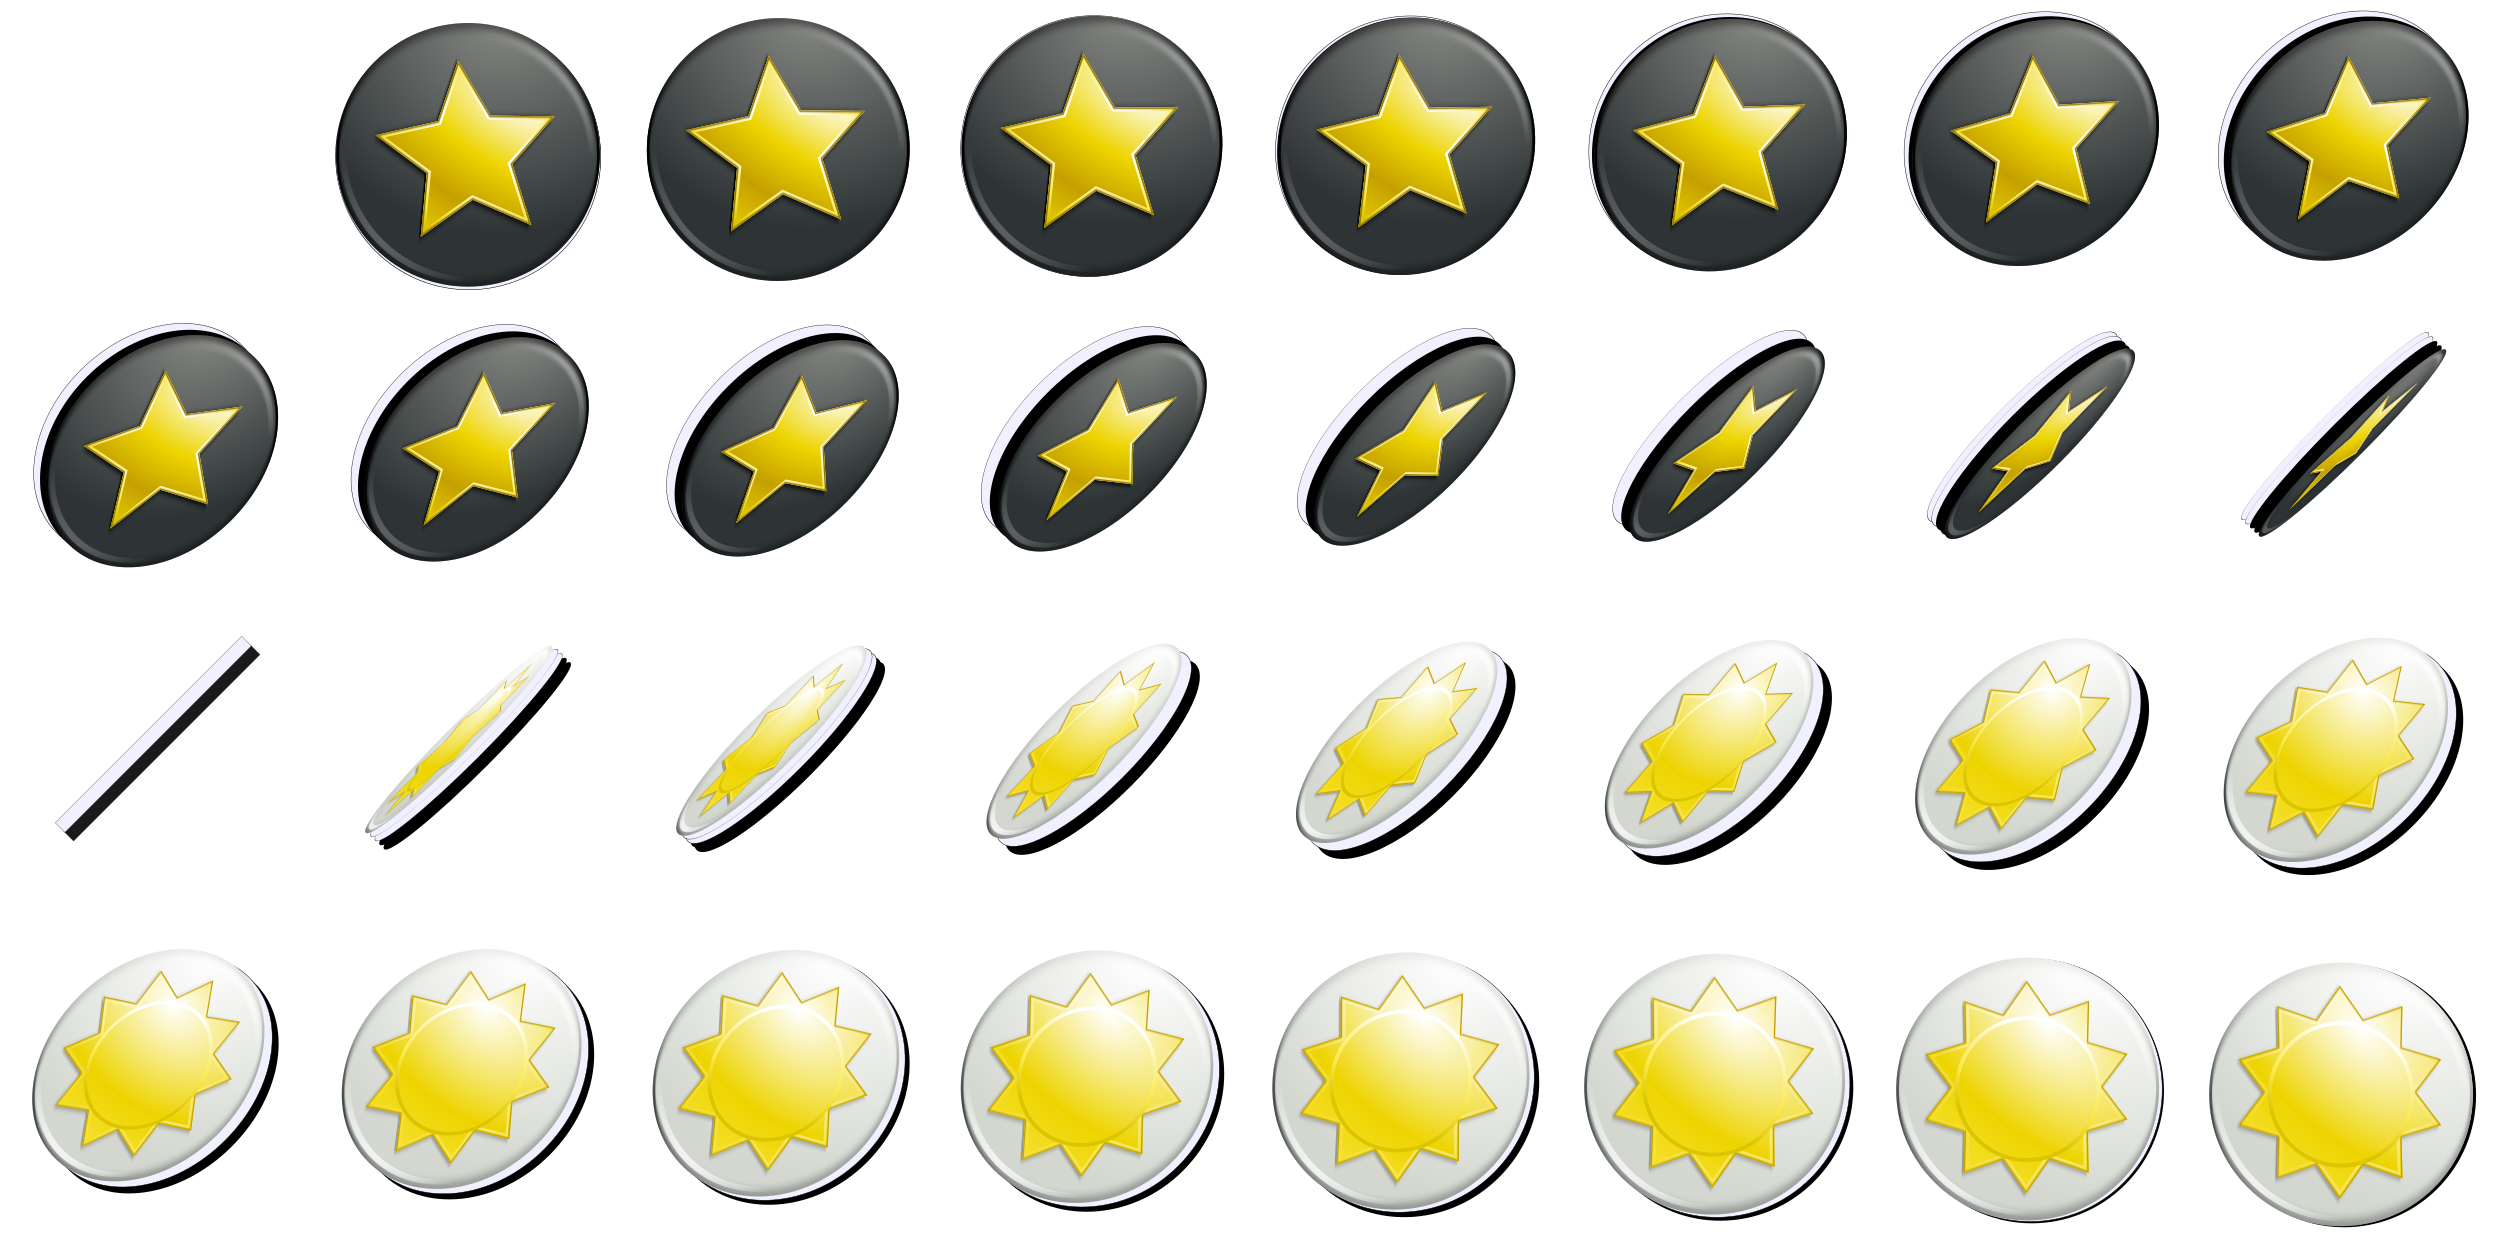
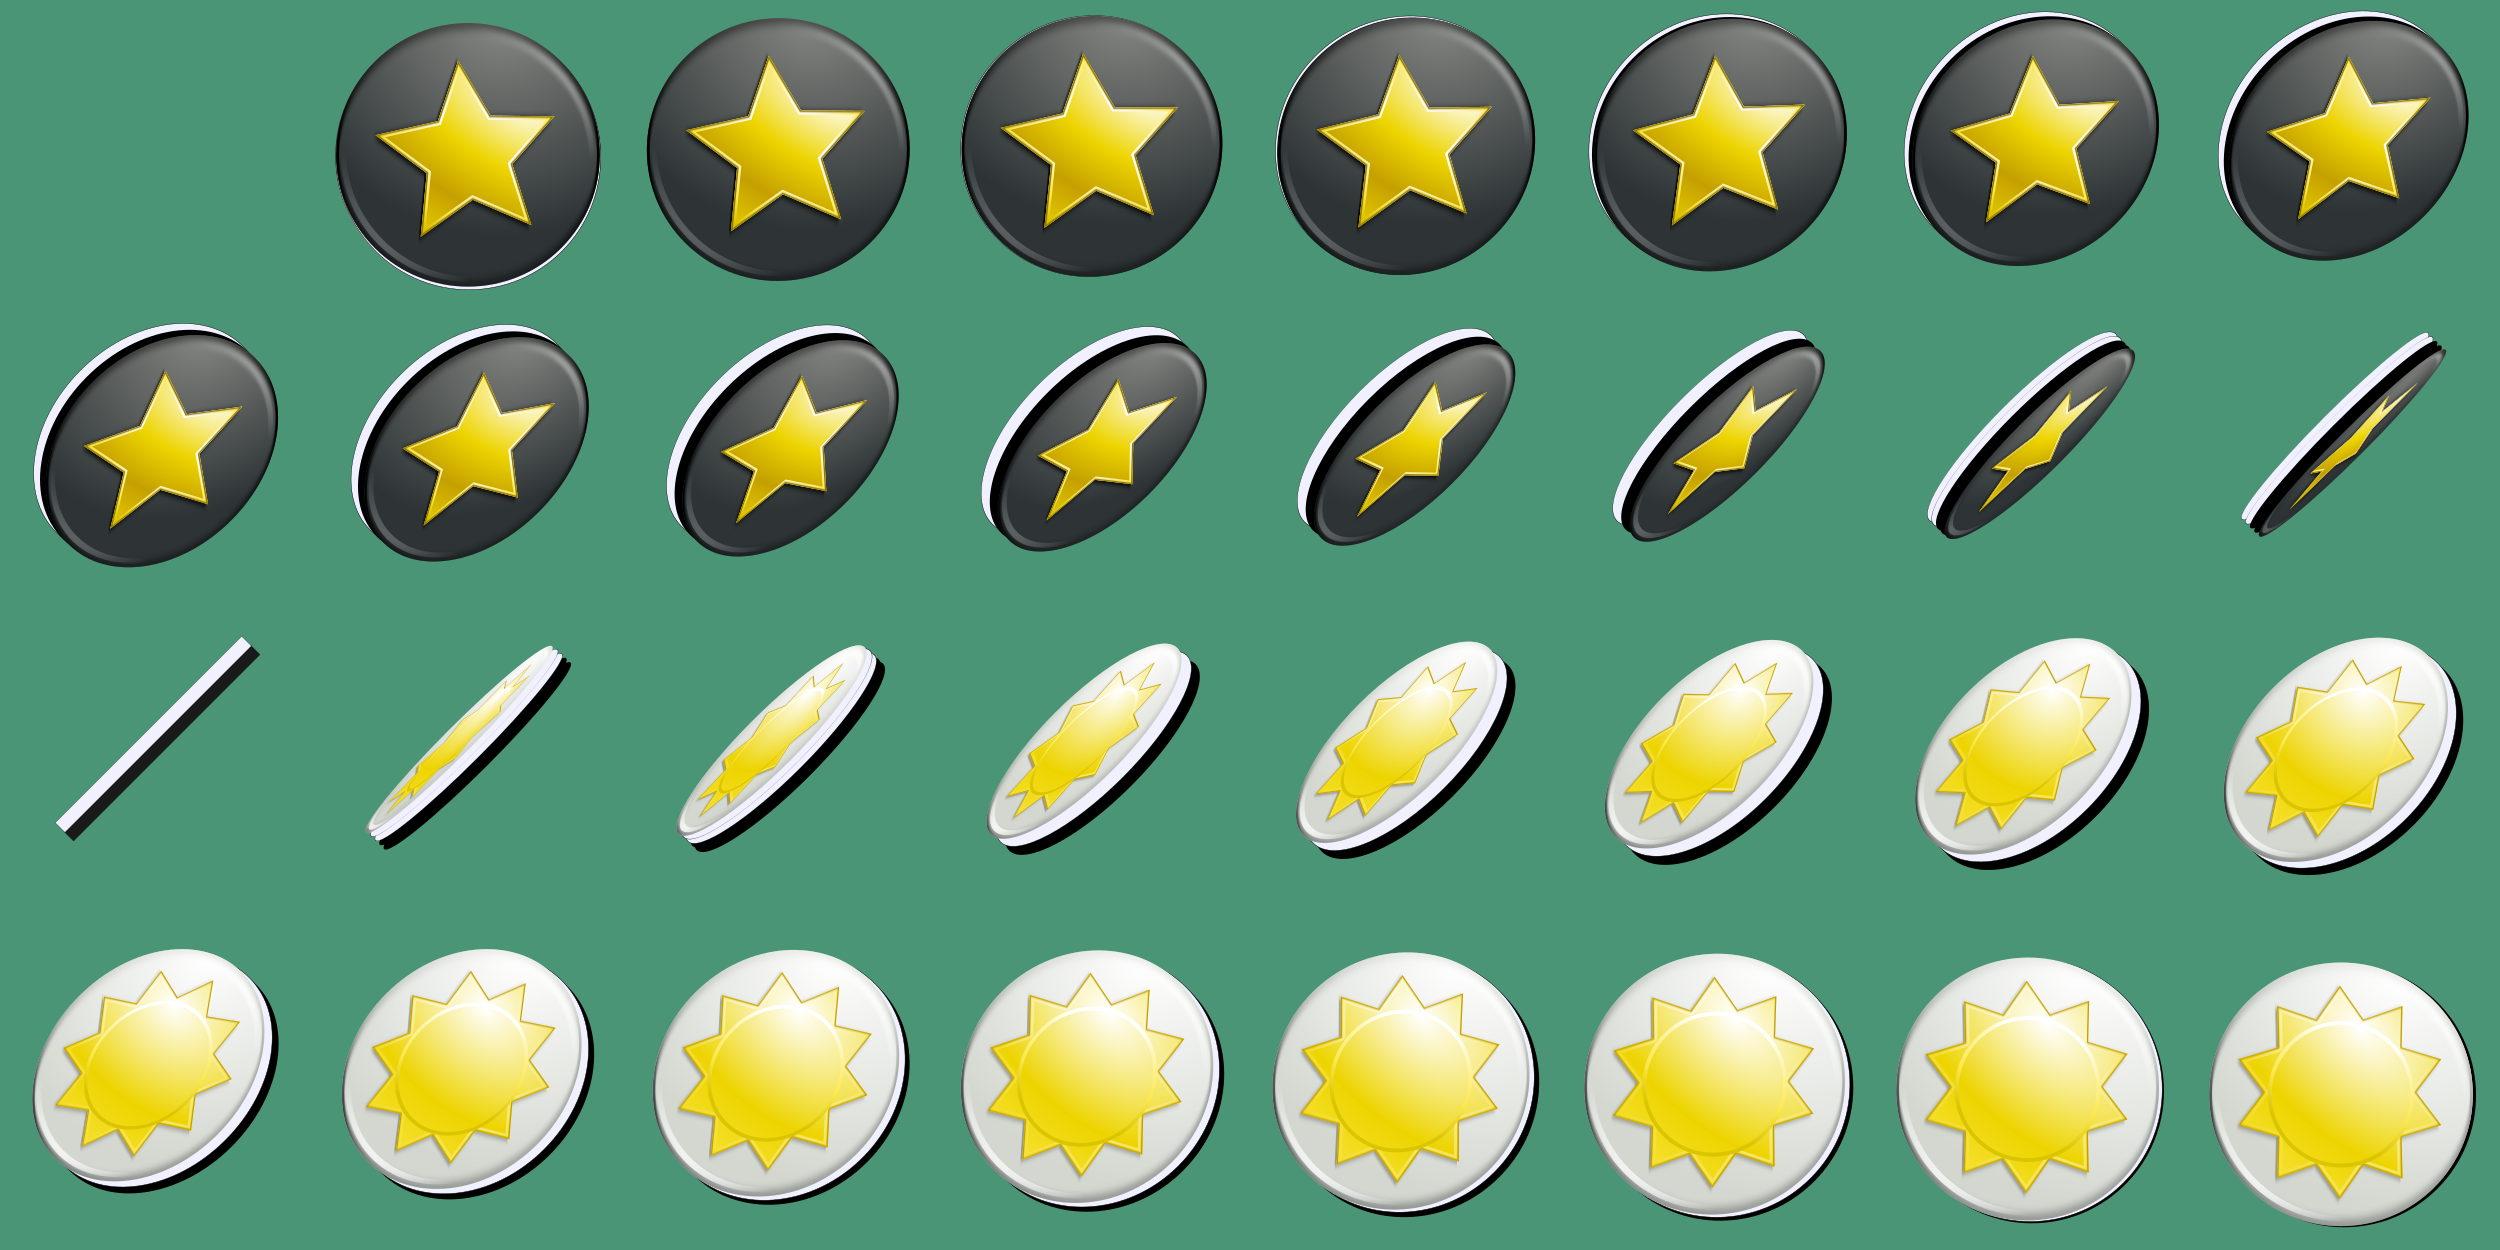
<svg xmlns="http://www.w3.org/2000/svg" xmlns:xlink="http://www.w3.org/1999/xlink" width="512" height="256" id="svg3000" version="1.0">
  <defs id="defs3001">
    <clipPath clipPathUnits="userSpaceOnUse" id="clipPath3843-0">
      <path style="fill:none;stroke:#000000;stroke-width:0.679;stroke-linecap:butt;stroke-linejoin:miter;stroke-miterlimit:4;stroke-opacity:1;stroke-dasharray:none;stroke-dashoffset:0;marker:none;visibility:visible;display:inline;overflow:visible;enable-background:accumulate" id="path3845-8" d="m -107,103.5 a 79.5,79.5 0 1 1 -159,0 79.5,79.5 0 1 1 159,0 z" transform="matrix(1.471698,0,0,1.471698,403.4717,15.67924)" />
    </clipPath>
    <radialGradient xlink:href="#linearGradient5707-6" id="radialGradient4731" gradientUnits="userSpaceOnUse" gradientTransform="matrix(2.107872,0,0,1.649126,239.6918,-19.52949)" cx="-216.353" cy="30.086" fx="-216.353" fy="30.086" r="79.5" />
    <linearGradient id="linearGradient5707-6">
      <stop style="stop-color:#ffffff;stop-opacity:1" offset="0" id="stop5709-3" />
      <stop style="stop-color:#d3d7cf;stop-opacity:1" offset="1" id="stop5711-5" />
    </linearGradient>
    <linearGradient xlink:href="#linearGradient6487" id="linearGradient4733" gradientUnits="userSpaceOnUse" x1="-168.691" y1="169.963" x2="-204.309" y2="37.037" />
    <linearGradient id="linearGradient6487">
      <stop style="stop-color:#2e3436;stop-opacity:1" offset="0" id="stop6489" />
      <stop style="stop-color:#d3d7cf;stop-opacity:1" offset="1" id="stop6491" />
    </linearGradient>
    <filter color-interpolation-filters="sRGB" id="filter5723-0">
      <feGaussianBlur stdDeviation="2.434" id="feGaussianBlur5725-80" />
    </filter>
    <radialGradient xlink:href="#linearGradient5734-1" id="radialGradient4735" gradientUnits="userSpaceOnUse" gradientTransform="matrix(1.62174,0,0,0.8317378,431.4545,98.56165)" cx="-186.5" cy="234.357" fx="-186.5" fy="234.357" r="76.5" />
    <linearGradient id="linearGradient5734-1">
      <stop style="stop-color:#ffffff;stop-opacity:1;" offset="0" id="stop5736-1" />
      <stop style="stop-color:#ffffff;stop-opacity:0;" offset="1" id="stop5738-3" />
    </linearGradient>
    <radialGradient xlink:href="#linearGradient5734-1" id="radialGradient4737" gradientUnits="userSpaceOnUse" gradientTransform="matrix(1.101951,0,0,-0.5651552,19.01394,151.2137)" cx="-186.5" cy="234.357" fx="-186.5" fy="234.357" r="76.5" />
    <filter color-interpolation-filters="sRGB" id="filter5750-9">
      <feGaussianBlur stdDeviation="1.476" id="feGaussianBlur5752-3" />
    </filter>
    <filter color-interpolation-filters="sRGB" id="filter5186-0">
      <feGaussianBlur stdDeviation="0.492" id="feGaussianBlur5188-5" />
    </filter>
    <clipPath clipPathUnits="userSpaceOnUse" id="clipPath5084-4">
      <path style="color:#bebebe;fill:none;stroke:#000000;stroke-width:1.781;marker:none;visibility:visible;display:inline;overflow:visible;enable-background:new" id="path5086-2" d="m -1449.667,307.577 -8.746,-4.114 -6.316,7.315 -4.657,-8.469 -9.41,2.206 1.21,-9.589 -8.909,-3.747 6.615,-7.046 -5.005,-8.268 9.493,-1.812 0.81,-9.631 8.746,4.114 6.316,-7.315 4.657,8.469 9.41,-2.206 -1.21,9.589 8.909,3.747 -6.615,7.046 5.005,8.268 -9.493,1.812 z" transform="matrix(1.505548,-0.4034102,0.4034102,1.505548,2174.074,-924.6638)" />
    </clipPath>
    <radialGradient xlink:href="#linearGradient5092-5" id="radialGradient4739" gradientUnits="userSpaceOnUse" gradientTransform="matrix(3.299434,0.8840807,-0.5130607,1.914769,3510.093,1045.598)" cx="-1465.713" cy="272.055" fx="-1465.713" fy="272.055" r="24.371" />
    <linearGradient id="linearGradient5092-5">
      <stop style="stop-color:#ffffff;stop-opacity:1" offset="0" id="stop5094-9" />
      <stop id="stop5100-46" offset="0.5" style="stop-color:#edd400;stop-opacity:1" />
      <stop style="stop-color:#fce94f;stop-opacity:1" offset="1" id="stop5096-19" />
    </linearGradient>
    <filter color-interpolation-filters="sRGB" id="filter5088-5">
      <feGaussianBlur stdDeviation="0.246" id="feGaussianBlur5090-6" />
    </filter>
    <radialGradient xlink:href="#linearGradient5141-9" id="radialGradient4741" gradientUnits="userSpaceOnUse" gradientTransform="matrix(2.890064,1.668579,-0.516337,0.894322,2911.181,2469.895)" cx="-1462.125" cy="286" fx="-1462.125" fy="286" r="23.29" />
    <linearGradient id="linearGradient5141-9">
      <stop style="stop-color:#ffffff;stop-opacity:1;" offset="0" id="stop5143-5" />
      <stop style="stop-color:#ffffff;stop-opacity:0;" offset="1" id="stop5145-2" />
    </linearGradient>
    <radialGradient xlink:href="#linearGradient5216-6" id="radialGradient4743" gradientUnits="userSpaceOnUse" gradientTransform="matrix(1.921454,-1.3190971e-7,1.20377e-7,1.753464,1362.975,-192.4842)" cx="-1479.156" cy="255.465" fx="-1479.156" fy="255.465" r="35.051" />
    <linearGradient id="linearGradient5216-6">
      <stop style="stop-color:#ffffff;stop-opacity:1" offset="0" id="stop5218-4" />
      <stop id="stop5226-7" offset="0.316" style="stop-color:#ffffff;stop-opacity:1" />
      <stop id="stop5224-8" offset="0.783" style="stop-color:#fce94f;stop-opacity:1" />
      <stop style="stop-color:#dbc400;stop-opacity:1" offset="1" id="stop5220-8" />
    </linearGradient>
    <clipPath clipPathUnits="userSpaceOnUse" id="clipPath3843-4-4">
      <path style="fill:none;stroke:#000000;stroke-width:0.679;stroke-linecap:butt;stroke-linejoin:miter;stroke-miterlimit:4;stroke-opacity:1;stroke-dasharray:none;stroke-dashoffset:0;marker:none;visibility:visible;display:inline;overflow:visible;enable-background:accumulate" id="path3845-4-1" d="m -107,103.5 a 79.5,79.5 0 1 1 -159,0 79.5,79.5 0 1 1 159,0 z" transform="matrix(1.471698,0,0,1.471698,403.4717,15.67924)" />
    </clipPath>
    <radialGradient xlink:href="#linearGradient5707-9-0" id="radialGradient6380" gradientUnits="userSpaceOnUse" gradientTransform="matrix(1.6875,0,0,1.6875,160.1016,-19.85156)" cx="-232.875" cy="28.875" fx="-232.875" fy="28.875" r="79.5" />
    <linearGradient id="linearGradient5707-9-0">
      <stop style="stop-color:#888a85;stop-opacity:1" offset="0" id="stop5709-7-8" />
      <stop style="stop-color:#2e3436;stop-opacity:1" offset="1" id="stop5711-2-3" />
    </linearGradient>
    <filter color-interpolation-filters="sRGB" id="filter5723-5-5">
      <feGaussianBlur stdDeviation="2.434" id="feGaussianBlur5725-8-6" />
    </filter>
    <radialGradient xlink:href="#linearGradient5734-0-9" id="radialGradient6382" gradientUnits="userSpaceOnUse" gradientTransform="matrix(1.62174,0,0,0.8317378,431.4545,98.56165)" cx="-186.5" cy="234.357" fx="-186.5" fy="234.357" r="76.5" />
    <linearGradient id="linearGradient5734-0-9">
      <stop style="stop-color:#ffffff;stop-opacity:1;" offset="0" id="stop5736-2-9" />
      <stop style="stop-color:#ffffff;stop-opacity:0;" offset="1" id="stop5738-4-0" />
    </linearGradient>
    <radialGradient xlink:href="#linearGradient5734-0-9" id="radialGradient6384" gradientUnits="userSpaceOnUse" gradientTransform="matrix(1.101951,0,0,-0.5651552,19.01394,151.2137)" cx="-186.5" cy="234.357" fx="-186.5" fy="234.357" r="76.5" />
    <filter color-interpolation-filters="sRGB" id="filter5750-6-6">
      <feGaussianBlur stdDeviation="1.476" id="feGaussianBlur5752-5-3" />
    </filter>
    <filter color-interpolation-filters="sRGB" id="filter5422-7">
      <feGaussianBlur stdDeviation="0.684" id="feGaussianBlur5424-5" />
    </filter>
    <clipPath clipPathUnits="userSpaceOnUse" id="clipPath5380-6">
      <path style="color:#bebebe;fill:none;stroke:#000000;stroke-width:1.781;marker:none;visibility:visible;display:inline;overflow:visible;enable-background:new" id="path5382-5" d="m -1935.68,69.586 -10.503,-12.688 -16.296,2.401 8.822,-13.91 -7.319,-14.756 15.955,4.092 11.772,-11.521 1.039,16.439 14.595,7.636 -15.313,6.068 z" transform="matrix(1.410817,0,0,1.410817,2940.806,31.10244)" />
    </clipPath>
    <radialGradient xlink:href="#linearGradient6232" id="radialGradient6386" gradientUnits="userSpaceOnUse" gradientTransform="matrix(-3.53865,0.9481764,-0.5022776,-1.87453,-8788.915,1915.217)" cx="-1938.658" cy="26.981" fx="-1938.658" fy="26.981" r="23.495" />
    <linearGradient id="linearGradient6232">
      <stop id="stop6234" offset="0" style="stop-color:#ffffff;stop-opacity:1" />
      <stop style="stop-color:#edd400;stop-opacity:1" offset="0.388" id="stop6236" />
      <stop style="stop-color:#c4a000;stop-opacity:1" offset="0.661" id="stop6238" />
      <stop id="stop6240" offset="1" style="stop-color:#edd400;stop-opacity:1" />
    </linearGradient>
    <radialGradient xlink:href="#linearGradient5216-6-9" id="radialGradient6388" gradientUnits="userSpaceOnUse" gradientTransform="matrix(1.379601,-0.369663,0.2951368,1.101465,723.1232,-721.9708)" cx="-1940.9" cy="42.331" fx="-1940.9" fy="42.331" r="22.432" />
    <linearGradient id="linearGradient5216-6-9">
      <stop style="stop-color:#ffffff;stop-opacity:1" offset="0" id="stop5218-4-0" />
      <stop id="stop5226-7-2" offset="0.316" style="stop-color:#ffffff;stop-opacity:1" />
      <stop id="stop5224-8-6" offset="0.783" style="stop-color:#fce94f;stop-opacity:1" />
      <stop style="stop-color:#dbc400;stop-opacity:1" offset="1" id="stop5220-8-8" />
    </linearGradient>
    <filter color-interpolation-filters="sRGB" id="filter5396-6">
      <feGaussianBlur stdDeviation="0.228" id="feGaussianBlur5398-9" />
    </filter>
  </defs>
+   <g id="layer5">
+     <rect style="fill:#4a9575;fill-opacity:1" id="rect8368" width="512" height="256" x="0" y="0" />
+   </g>
  <g id="layer1" />
  <g style="display:inline;enable-background:new" id="g1000" clip-path="url(#clipPath3843-4-4)" transform="matrix(0.2307692,0,0,0.2307692,65.90407,-6.851292)">
    <path style="fill:url(#radialGradient6380);fill-opacity:1;fill-rule:nonzero;stroke:none;stroke-width:1;marker:none;visibility:visible;display:inline;overflow:visible;enable-background:accumulate" id="path5705-1-8" d="m -107,103.5 c 0,43.907 -35.593,79.5 -79.5,79.5 -43.907,0 -79.5,-35.593 -79.5,-79.5 0,-43.907 35.593,-79.5 79.5,-79.5 43.907,0 79.5,35.593 79.5,79.5 z" transform="matrix(1.471698,0,0,1.471698,403.4717,15.67924)" />
    <path style="fill:none;stroke:#000000;stroke-width:3.312;stroke-linecap:butt;stroke-linejoin:miter;stroke-miterlimit:4;stroke-opacity:1;stroke-dasharray:none;stroke-dashoffset:0;marker:none;visibility:visible;display:inline;overflow:visible;filter:url(#filter5723-5-5);enable-background:accumulate" id="path5715-3-1" d="m -107,103.5 c 0,43.907 -35.593,79.5 -79.5,79.5 -43.907,0 -79.5,-35.593 -79.5,-79.5 0,-43.907 35.593,-79.5 79.5,-79.5 43.907,0 79.5,35.593 79.5,79.5 z" clip-path="none" transform="matrix(1.471698,0,0,1.471698,403.4717,15.67924)" />
    <path style="opacity:0.3;fill:url(#radialGradient6382);fill-opacity:1;fill-rule:nonzero;stroke:none;stroke-width:1;marker:none;visibility:visible;display:inline;overflow:visible;enable-background:accumulate" d="m 16.461,165.103 c -0.024,0.965 -0.046,1.926 -0.046,2.897 0,62.147 50.438,112.585 112.585,112.585 62.147,0 112.585,-50.438 112.585,-112.585 0,-0.971 -0.021,-1.932 -0.046,-2.897 C 239.949,225.866 190.145,274.698 129,274.698 67.855,274.698 18.051,225.866 16.461,165.103 z" id="path5727-3-2" />
    <path style="opacity:0.484;fill:url(#radialGradient6384);fill-opacity:1;fill-rule:nonzero;stroke:none;stroke-width:1;marker:none;visibility:visible;display:inline;overflow:visible;filter:url(#filter5750-6-6);enable-background:accumulate" d="m -262.969,106 c -0.017,-0.656 -0.031,-1.309 -0.031,-1.969 0,-42.228 34.272,-76.5 76.5,-76.5 42.228,0 76.5,34.272 76.5,76.5 0,0.66 -0.015,1.313 -0.031,1.969 -1.08,-41.288 -34.921,-74.469 -76.469,-74.469 -41.547,10e-6 -75.388,33.181 -76.469,74.469 z" id="path5742-3-2" transform="matrix(1.471698,0,0,1.471698,403.4717,15.67924)" />
    <g transform="matrix(2.4375,0,0,2.4375,-360.9375,-66.00002)" style="display:inline;enable-background:new" id="g5452">
      <path style="color:#bebebe;fill:#000000;fill-opacity:1;fill-rule:nonzero;stroke:none;stroke-width:1.781;marker:none;visibility:visible;display:inline;overflow:visible;filter:url(#filter5422-7);enable-background:new" id="path4788-2" d="m -1935.68,69.586 -10.503,-12.688 -16.296,2.401 8.822,-13.91 -7.319,-14.756 15.955,4.092 11.772,-11.521 1.039,16.439 14.595,7.636 -15.313,6.068 z" transform="matrix(1.410817,0,0,1.410817,2940.806,32.10244)" />
      <g clip-path="url(#clipPath5380-6)" id="g5369">
        <path style="color:#bebebe;fill:url(#radialGradient6386);fill-opacity:1;fill-rule:nonzero;stroke:url(#radialGradient6388);stroke-width:2.126;stroke-miterlimit:4;stroke-dasharray:none;marker:none;visibility:visible;display:inline;overflow:visible;enable-background:new" id="path4788" d="m -1935.68,69.586 -10.503,-12.688 -16.296,2.401 8.822,-13.91 -7.319,-14.756 15.955,4.092 11.772,-11.521 1.039,16.439 14.595,7.636 -15.313,6.068 z" transform="matrix(1.410817,0,0,1.410817,2940.806,31.10244)" />
        <path style="color:#bebebe;fill:none;stroke:#937800;stroke-width:0.851;stroke-miterlimit:4;stroke-opacity:1;stroke-dasharray:none;marker:none;visibility:visible;display:inline;overflow:visible;filter:url(#filter5396-6);enable-background:new" id="path4788-5" d="m -1935.68,69.586 -10.503,-12.688 -16.296,2.401 8.822,-13.91 -7.319,-14.756 15.955,4.092 11.772,-11.521 1.039,16.439 14.595,7.636 -15.313,6.068 z" transform="matrix(1.410817,0,0,1.410817,2940.806,31.10244)" />
      </g>
    </g>
  </g>
  <g style="display:inline;enable-background:new" id="g1010" clip-path="url(#clipPath3843-0)" transform="matrix(0.2307692,0,0,0.2307692,66.09892,-6.461586)">
    <path style="fill:url(#radialGradient4731);fill-opacity:1;fill-rule:nonzero;stroke:none;stroke-width:1;marker:none;visibility:visible;display:inline;overflow:visible;enable-background:accumulate" id="path5705-15" d="m -107,103.5 c 0,43.907 -35.593,79.5 -79.5,79.5 -43.907,0 -79.5,-35.593 -79.5,-79.5 0,-43.907 35.593,-79.5 79.5,-79.5 43.907,0 79.5,35.593 79.5,79.5 z" transform="matrix(1.471698,0,0,1.471698,403.4717,15.67924)" />
    <path style="fill:none;stroke:url(#linearGradient4733);stroke-width:3.312;stroke-linecap:butt;stroke-linejoin:miter;stroke-miterlimit:4;stroke-opacity:1;stroke-dasharray:none;stroke-dashoffset:0;marker:none;visibility:visible;display:inline;overflow:visible;filter:url(#filter5723-0);enable-background:accumulate" id="path5715-0" d="m -107,103.5 c 0,43.907 -35.593,79.5 -79.5,79.5 -43.907,0 -79.5,-35.593 -79.5,-79.5 0,-43.907 35.593,-79.5 79.5,-79.5 43.907,0 79.5,35.593 79.5,79.5 z" clip-path="none" transform="matrix(1.471698,0,0,1.471698,403.4717,15.67924)" />
    <path style="fill:url(#radialGradient4735);fill-opacity:1;fill-rule:nonzero;stroke:none;stroke-width:1;marker:none;visibility:visible;display:inline;overflow:visible;enable-background:accumulate" d="m 16.461,165.103 c -0.024,0.965 -0.046,1.926 -0.046,2.897 0,62.147 50.438,112.585 112.585,112.585 62.147,0 112.585,-50.438 112.585,-112.585 0,-0.971 -0.021,-1.932 -0.046,-2.897 C 239.949,225.866 190.145,274.698 129,274.698 67.855,274.698 18.051,225.866 16.461,165.103 z" id="path5727-6" />
    <path style="fill:url(#radialGradient4737);fill-opacity:1;fill-rule:nonzero;stroke:none;stroke-width:1;marker:none;visibility:visible;display:inline;overflow:visible;filter:url(#filter5750-9);enable-background:accumulate" d="m -262.969,106 c -0.017,-0.656 -0.031,-1.309 -0.031,-1.969 0,-42.228 34.272,-76.5 76.5,-76.5 42.228,0 76.5,34.272 76.5,76.5 0,0.66 -0.015,1.313 -0.031,1.969 -1.08,-41.288 -34.921,-74.469 -76.469,-74.469 -41.547,10e-6 -75.388,33.181 -76.469,74.469 z" id="path5742-5" transform="matrix(1.471698,0,0,1.471698,403.4717,15.67924)" />
    <g style="display:inline;enable-background:new" id="g5228" transform="matrix(2.4375,0,0,2.4375,82.6875,-66.00003)">
      <path style="opacity:0.3;color:#bebebe;fill:#000000;fill-opacity:1;fill-rule:nonzero;stroke:none;stroke-width:1.781;marker:none;visibility:visible;display:inline;overflow:visible;filter:url(#filter5186-0);enable-background:new" id="path4820-33" d="m -1449.667,307.577 -8.746,-4.114 -6.316,7.315 -4.657,-8.469 -9.41,2.206 1.21,-9.589 -8.909,-3.747 6.615,-7.046 -5.005,-8.268 9.493,-1.812 0.81,-9.631 8.746,4.114 6.316,-7.315 4.657,8.469 9.41,-2.206 -1.21,9.589 8.909,3.747 -6.615,7.046 5.005,8.268 -9.493,1.812 z" transform="matrix(1.505548,-0.4034102,0.4034102,1.505548,2104.074,-923.6638)" />
      <g transform="translate(-70,0)" clip-path="url(#clipPath5084-4)" id="g5073">
        <path style="color:#bebebe;fill:url(#radialGradient4739);fill-opacity:1;fill-rule:nonzero;stroke:none;stroke-width:1.781;marker:none;visibility:visible;display:inline;overflow:visible;enable-background:new" id="path4820" d="m -1449.667,307.577 -8.746,-4.114 -6.316,7.315 -4.657,-8.469 -9.41,2.206 1.21,-9.589 -8.909,-3.747 6.615,-7.046 -5.005,-8.268 9.493,-1.812 0.81,-9.631 8.746,4.114 6.316,-7.315 4.657,8.469 9.41,-2.206 -1.21,9.589 8.909,3.747 -6.615,7.046 5.005,8.268 -9.493,1.812 z" transform="matrix(1.505548,-0.4034102,0.4034102,1.505548,2174.074,-924.6638)" />
        <path style="color:#bebebe;fill:none;stroke:#c4a000;stroke-width:0.642;stroke-miterlimit:4;stroke-dasharray:none;marker:none;visibility:visible;display:inline;overflow:visible;filter:url(#filter5088-5);enable-background:new" id="path4820-3" d="m -1449.667,307.577 -8.746,-4.114 -6.316,7.315 -4.657,-8.469 -9.41,2.206 1.21,-9.589 -8.909,-3.747 6.615,-7.046 -5.005,-8.268 9.493,-1.812 0.81,-9.631 8.746,4.114 6.316,-7.315 4.657,8.469 9.41,-2.206 -1.21,9.589 8.909,3.747 -6.615,7.046 5.005,8.268 -9.493,1.812 z" transform="matrix(1.505548,-0.4034102,0.4034102,1.505548,2174.074,-924.6638)" />
      </g>
      <path transform="matrix(1.505548,-0.4034102,0.4034102,1.505548,2104.074,-924.6638)" d="m -1459.688,262.625 -5.531,6.438 a 0.809,0.809 0 0 1 -0.969,0.188 l -7.688,-3.594 -0.719,8.469 a 0.809,0.809 0 0 1 -0.656,0.719 l -8.344,1.594 4.406,7.281 a 0.809,0.809 0 0 1 -0.094,0.969 l -5.813,6.219 7.813,3.281 a 0.809,0.809 0 0 1 0.5,0.844 l -1.031,8.438 8.25,-1.938 a 0.809,0.809 0 0 1 0.906,0.406 l 4.094,7.438 5.531,-6.438 a 0.809,0.809 0 0 1 0.969,-0.188 l 7.688,3.594 0.719,-8.469 a 0.809,0.809 0 0 1 0.656,-0.719 l 8.344,-1.594 -4.406,-7.281 a 0.809,0.809 0 0 1 0.094,-0.969 l 5.813,-6.219 -7.813,-3.281 a 0.809,0.809 0 0 1 -0.5,-0.844 l 1.031,-8.438 -8.25,1.938 a 0.809,0.809 0 0 1 -0.906,-0.406 l -4.094,-7.438 z" id="path5139" style="opacity:0.541;color:#bebebe;fill:none;stroke:url(#radialGradient4741);stroke-width:0.642;stroke-miterlimit:4;stroke-dasharray:none;marker:none;visibility:visible;display:inline;overflow:visible;enable-background:new" />
      <path transform="matrix(0.7599084,0,0,0.7599084,1129.54,-122.1661)" d="m -1427.295,287.095 c 0,18.843 -15.275,34.118 -34.118,34.118 -18.843,0 -34.118,-15.275 -34.118,-34.118 0,-18.843 15.275,-34.118 34.118,-34.118 18.843,0 34.118,15.275 34.118,34.118 z" id="path4796-7-9" style="color:#bebebe;fill:none;stroke:url(#radialGradient4743);stroke-width:1.867;marker:none;visibility:visible;display:inline;overflow:visible;enable-background:new" />
    </g>
  </g>
  <path style="fill:black;fill-opacity:1;stroke:black;stroke-width:0;stroke-miterlimit:4;stroke-dasharray:none;stroke-dashoffset:0;stroke-opacity:0" id="path1020" d="M 59 32 A 27 27 0 1 1  5,32 A 27 27 0 1 1  59 32 z" transform="translate(64,0)" />
  <path style="opacity:1;fill:#f0f0ff;fill-opacity:1;stroke:black;stroke-width:0.1;stroke-miterlimit:4;stroke-dasharray:none;stroke-dashoffset:0;stroke-opacity:1" id="path1030" d="M 59 32 A 27 27 0 1 1  5,32 A 27 27 0 1 1  59 32 z" transform="translate(64,0)" />
  <g id="g3010" transform="matrix(0.707,0.707,-0.707,0.707,50.77557,-58.5)">
    <use height="256" width="512" id="use3011" xlink:href="#path1030" y="0" x="0" transform="translate(0.25,0.25)" />
    <use height="256" width="512" id="use3012" xlink:href="#g1000" y="0" x="0" />
  </g>
  <g id="g3020" transform="matrix(0.703,0.703,-0.707,0.707,114.7,-59.2)">
    <use height="256" width="512" id="use3023" xlink:href="#g1000" y="0" x="0" />
  </g>
  <g transform="matrix(0.692,0.692,-0.707,0.707,180,-58.8)" id="g3030">
    <use x="0" y="0" xlink:href="#path1030" id="use3031" transform="translate(-0.5,0)" width="512" height="256" />
    <use x="0" y="0" xlink:href="#g1000" id="use3033" width="512" height="256" />
  </g>
  <g transform="matrix(0.672,0.672,-0.707,0.707,246,-57.2)" id="g3040">
    <use x="0" y="0" xlink:href="#path1030" id="use3041" transform="translate(-0.5,0)" width="512" height="256" />
    <use x="0" y="0" xlink:href="#path1020" id="use3042" width="512" height="256" />
    <use x="0" y="0" xlink:href="#g1000" id="use3043" transform="translate(0.5,0)" width="512" height="256" />
  </g>
  <g transform="matrix(0.646,0.646,-0.707,0.707,312.5,-55.3)" id="g3050">
    <use x="0" y="0" xlink:href="#path1030" id="use3051" transform="translate(-1,0)" width="512" height="256" />
    <use x="0" y="0" xlink:href="#path1020" id="use3052" width="512" height="256" />
    <use x="0" y="0" xlink:href="#g1000" id="use3053" transform="translate(1,0)" width="512" height="256" />
  </g>
  <g transform="matrix(0.612,0.612,-0.707,0.707,380,-52.8)" id="g3060">
    <use x="0" y="0" xlink:href="#path1030" id="use3061" transform="translate(-1.5,0)" width="512" height="256" />
    <use x="0" y="0" xlink:href="#path1020" id="use3062" width="512" height="256" />
    <use x="0" y="0" xlink:href="#g1000" id="use3063" transform="translate(1.5,0)" width="512" height="256" />
  </g>
  <g transform="matrix(0.572,0.572,-0.707,0.707,447.7,-49.6)" id="g3070">
    <use x="0" y="0" xlink:href="#path1030" id="use3071" transform="translate(-2,0)" width="512" height="256" />
    <use x="0" y="0" xlink:href="#path1020" id="use3072" width="512" height="256" />
    <use x="0" y="0" xlink:href="#g1000" id="use3073" transform="translate(2,0)" width="512" height="256" />
  </g>
  <g transform="matrix(0.525,0.525,-0.707,0.707,4.2,18.3)" id="g3080">
    <use x="0" y="0" xlink:href="#path1030" id="use3081" transform="translate(-2.5,0)" width="512" height="256" />
    <use x="0" y="0" xlink:href="#path1020" id="use3082" width="512" height="256" />
    <use x="0" y="0" xlink:href="#g1000" id="use3083" transform="translate(2.5,0)" width="512" height="256" />
  </g>
  <g transform="matrix(0.473,0.473,-0.707,0.707,73.5,22.8)" id="g3090">
    <use x="0" y="0" xlink:href="#path1030" id="use3091" transform="translate(-3,0)" width="512" height="256" />
    <use x="0" y="0" xlink:href="#path1020" id="use3092" width="512" height="256" />
    <use x="0" y="0" xlink:href="#g1000" id="use3093" transform="translate(3,0)" width="512" height="256" />
  </g>
  <g transform="matrix(0.416,0.416,-0.707,0.707,143,27.8)" id="g3100">
    <use x="0" y="0" xlink:href="#path1030" id="use3101" transform="translate(-4,0)" width="512" height="256" />
    <use x="0" y="0" xlink:href="#path1020" id="use3102" width="512" height="256" />
    <use x="0" y="0" xlink:href="#g1000" id="use3103" transform="translate(4,0)" width="512" height="256" />
  </g>
  <g transform="matrix(0.354,0.354,-0.707,0.707,212.7,33.4)" id="g3110">
    <use x="0" y="0" xlink:href="#path1030" id="use3111" transform="translate(-5,0)" width="512" height="256" />
    <use x="0" y="0" xlink:href="#path1020" id="use3112" width="512" height="256" />
    <use x="0" y="0" xlink:href="#g1000" id="use3113" transform="translate(5,0)" width="512" height="256" />
  </g>
  <g transform="matrix(0.288,0.288,-0.707,0.707,283,39.3)" id="g3120">
    <use x="0" y="0" xlink:href="#path1030" id="use3121" transform="translate(-6,0)" width="512" height="256" />
    <use x="0" y="0" xlink:href="#path1020" id="use3122" width="512" height="256" />
    <use x="0" y="0" xlink:href="#g1000" id="use3123" transform="translate(6,0)" width="512" height="256" />
  </g>
  <g id="g3130" transform="matrix(0.218,0.218,-0.707,0.707,353.7,45.8)">
    <use height="256" width="512" transform="translate(-8,0)" id="use3131" xlink:href="#path1030" y="0" x="0" />
    <use height="256" width="512" id="use3133" xlink:href="#path1020" y="0" x="0" />
    <use height="256" width="512" transform="translate(8,0)" id="use3135" xlink:href="#g1000" y="0" x="0" />
  </g>
  <g transform="matrix(0.147,0.147,-0.707,0.707,424.5,52.5)" id="g3140">
    <use x="0" y="0" xlink:href="#path1030" id="use3141" transform="translate(-12,0)" width="512" height="256" />
    <use height="256" width="512" transform="translate(-6,0)" id="use3142" xlink:href="#path1030" y="0" x="0" />
    <use x="0" y="0" xlink:href="#path1020" id="use3143" width="512" height="256" />
    <use height="256" width="512" transform="translate(6,0)" id="use3144" xlink:href="#path1020" y="0" x="0" />
    <use x="0" y="0" xlink:href="#g1000" id="use3145" transform="translate(12,0)" width="512" height="256" />
  </g>
  <g transform="matrix(7.4e-2,7.4e-2,-0.707,0.707,495.5,59.3)" id="g3150">
    <use x="0" y="0" xlink:href="#path1030" id="use3151" transform="translate(-24,0)" width="512" height="256" />
    <use height="256" width="512" transform="translate(-12,0)" id="use3152" xlink:href="#path1030" y="0" x="0" />
    <use x="0" y="0" xlink:href="#path1020" id="use3153" width="512" height="256" />
    <use height="256" width="512" transform="translate(12,0)" id="use3154" xlink:href="#path1020" y="0" x="0" />
    <use x="0" y="0" xlink:href="#g1000" id="use3155" transform="translate(24,0)" width="512" height="256" />
  </g>
  <g style="opacity:1" id="g3160" transform="translate(0,119)">
    <rect transform="matrix(0.707107,0.707107,-0.707107,0.707107,0,0)" y="-27" x="45.5" height="54" width="2.8" id="rect3161" style="fill:#1a1a1a;fill-opacity:1;stroke:black;stroke-width:0.05;stroke-miterlimit:4;stroke-dasharray:none;stroke-dashoffset:0;stroke-opacity:1" />
    <rect transform="matrix(0.707107,0.707107,-0.707107,0.707107,0,0)" y="-27" x="43" height="54" width="2.8" id="rect3162" style="fill:#f0f0ff;fill-opacity:1;stroke:black;stroke-width:0.05;stroke-miterlimit:4;stroke-dasharray:none;stroke-dashoffset:0;stroke-opacity:1" />
  </g>
  <g id="g3170" transform="matrix(7.4e-2,7.4e-2,-0.707,0.707,111.5,123.3)">
    <use height="256" width="512" transform="translate(24,0)" id="use3171" xlink:href="#path1020" y="0" x="0" />
    <use x="0" y="0" xlink:href="#path1020" id="use3172" transform="translate(12,0)" width="512" height="256" />
    <use height="256" width="512" id="use3173" xlink:href="#path1030" y="0" x="0" />
    <use x="0" y="0" xlink:href="#path1030" id="use3174" transform="translate(-12,0)" width="512" height="256" />
    <use height="256" width="512" transform="translate(-24,0)" id="use3175" xlink:href="#g1010" y="0" x="0" />
  </g>
  <g transform="matrix(0.147,0.147,-0.707,0.707,168.5,116.5)" id="g3180">
    <use x="0" y="0" xlink:href="#path1020" id="use3181" transform="translate(12,0)" width="512" height="256" />
    <use height="256" width="512" transform="translate(6,0)" id="use3182" xlink:href="#path1020" y="0" x="0" />
    <use x="0" y="0" xlink:href="#path1030" id="use3183" width="512" height="256" />
    <use height="256" width="512" transform="translate(-6,0)" id="use3184" xlink:href="#path1030" y="0" x="0" />
    <use x="0" y="0" xlink:href="#g1010" id="use3185" transform="translate(-12,0)" width="512" height="256" />
  </g>
  <g transform="matrix(0.218,0.218,-0.707,0.707,225.7,109.8)" id="g3190">
    <use x="0" y="0" xlink:href="#path1020" id="use3191" transform="translate(8,0)" width="512" height="256" />
    <use x="0" y="0" xlink:href="#path1030" id="use3193" width="512" height="256" />
    <use x="0" y="0" xlink:href="#g1010" id="use3195" transform="translate(-8,0)" width="512" height="256" />
  </g>
  <g id="g3200" transform="matrix(0.288,0.288,-0.707,0.707,283,103.3)">
    <use height="256" width="512" transform="translate(6,0)" id="use3201" xlink:href="#path1020" y="0" x="0" />
    <use height="256" width="512" id="use3202" xlink:href="#path1030" y="0" x="0" />
    <use height="256" width="512" transform="translate(-6,0)" id="use3203" xlink:href="#g1010" y="0" x="0" />
  </g>
  <g transform="matrix(0.354,0.354,-0.707,0.707,340.7,97.4)" id="g3210">
    <use x="0" y="0" xlink:href="#path1020" id="use3211" transform="translate(5,0)" width="512" height="256" />
    <use x="0" y="0" xlink:href="#path1030" id="use3212" width="512" height="256" />
    <use x="0" y="0" xlink:href="#g1010" id="use3213" transform="translate(-5,0)" width="512" height="256" />
  </g>
  <g transform="matrix(0.416,0.416,-0.707,0.707,399,91.8)" id="g3220">
    <use x="0" y="0" xlink:href="#path1020" id="use3221" transform="translate(4,0)" width="512" height="256" />
    <use x="0" y="0" xlink:href="#path1030" id="use3222" width="512" height="256" />
    <use x="0" y="0" xlink:href="#g1010" id="use3223" transform="translate(-4,0)" width="512" height="256" />
  </g>
  <g transform="matrix(0.473,0.473,-0.707,0.707,457.3,86.8)" id="g3230">
    <use x="0" y="0" xlink:href="#path1020" id="use3231" transform="translate(3,0)" width="512" height="256" />
    <use x="0" y="0" xlink:href="#path1030" id="use3232" width="512" height="256" />
    <use x="0" y="0" xlink:href="#g1010" id="use3233" transform="translate(-3,0)" width="512" height="256" />
  </g>
  <g transform="matrix(0.525,0.525,-0.707,0.707,4.2,146.3)" id="g3240">
    <use x="0" y="0" xlink:href="#path1020" id="use3241" transform="translate(2.5,0)" width="512" height="256" />
    <use x="0" y="0" xlink:href="#path1030" id="use3242" width="512" height="256" />
    <use x="0" y="0" xlink:href="#g1010" id="use3243" transform="translate(-2.5,0)" width="512" height="256" />
  </g>
  <g transform="matrix(0.572,0.572,-0.707,0.707,63.7,142.4)" id="g3250">
    <use x="0" y="0" xlink:href="#path1020" id="use3251" transform="translate(2,0)" width="512" height="256" />
    <use x="0" y="0" xlink:href="#path1030" id="use3252" width="512" height="256" />
    <use x="0" y="0" xlink:href="#g1010" id="use3253" transform="translate(-2,0)" width="512" height="256" />
  </g>
  <g transform="matrix(0.612,0.612,-0.707,0.707,124,139.2)" id="g3260">
    <use x="0" y="0" xlink:href="#path1020" id="use3261" transform="translate(1.5,0)" width="512" height="256" />
    <use x="0" y="0" xlink:href="#path1030" id="use3262" width="512" height="256" />
    <use x="0" y="0" xlink:href="#g1010" id="use3263" transform="translate(-1.5,0)" width="512" height="256" />
  </g>
  <g transform="matrix(0.646,0.646,-0.707,0.707,184.5,136.7)" id="g3270">
    <use x="0" y="0" xlink:href="#path1020" id="use3271" transform="translate(1.5,0)" width="512" height="256" />
    <use x="0" y="0" xlink:href="#path1030" id="use3272" width="512" height="256" />
    <use x="0" y="0" xlink:href="#g1010" id="use3273" transform="translate(-1.5,0)" width="512" height="256" />
  </g>
  <g transform="matrix(0.672,0.672,-0.707,0.707,246,134.8)" id="g3280">
    <use x="0" y="0" xlink:href="#path1020" id="use3281" transform="translate(1.5,0)" width="512" height="256" />
    <use x="0" y="0" xlink:href="#path1030" id="use3282" width="512" height="256" />
    <use x="0" y="0" xlink:href="#g1010" id="use3283" transform="translate(-1,0)" width="512" height="256" />
  </g>
  <g transform="matrix(0.692,0.692,-0.707,0.707,308,133.2)" id="g3290">
    <use x="0" y="0" xlink:href="#path1020" id="use3291" transform="translate(1.5,0)" width="512" height="256" />
    <use x="0" y="0" xlink:href="#path1030" id="use3292" transform="translate(0.5,0)" width="512" height="256" />
    <use x="0" y="0" xlink:href="#g1010" id="use3293" transform="translate(-0.5,0)" width="512" height="256" />
  </g>
  <g transform="matrix(0.703,0.703,-0.707,0.707,370.7,132.8)" id="g3300">
    <use x="0" y="0" xlink:href="#path1020" id="use3301" transform="translate(1,0)" width="512" height="256" />
    <use x="0" y="0" xlink:href="#path1030" id="use3302" transform="translate(0.5,0)" width="512" height="256" />
    <use x="0" y="0" xlink:href="#g1010" id="use3303" width="512" height="256" />
  </g>
  <g id="g3310" transform="matrix(0.707,0.707,-0.707,0.707,434.5,133.5)">
    <use height="256" width="512" id="use3311" xlink:href="#path1020" y="0" x="0" transform="translate(0.5,0)" />
    <use height="256" width="512" id="use3312" xlink:href="#g1010" y="0" x="0" />
  </g>
</svg>
